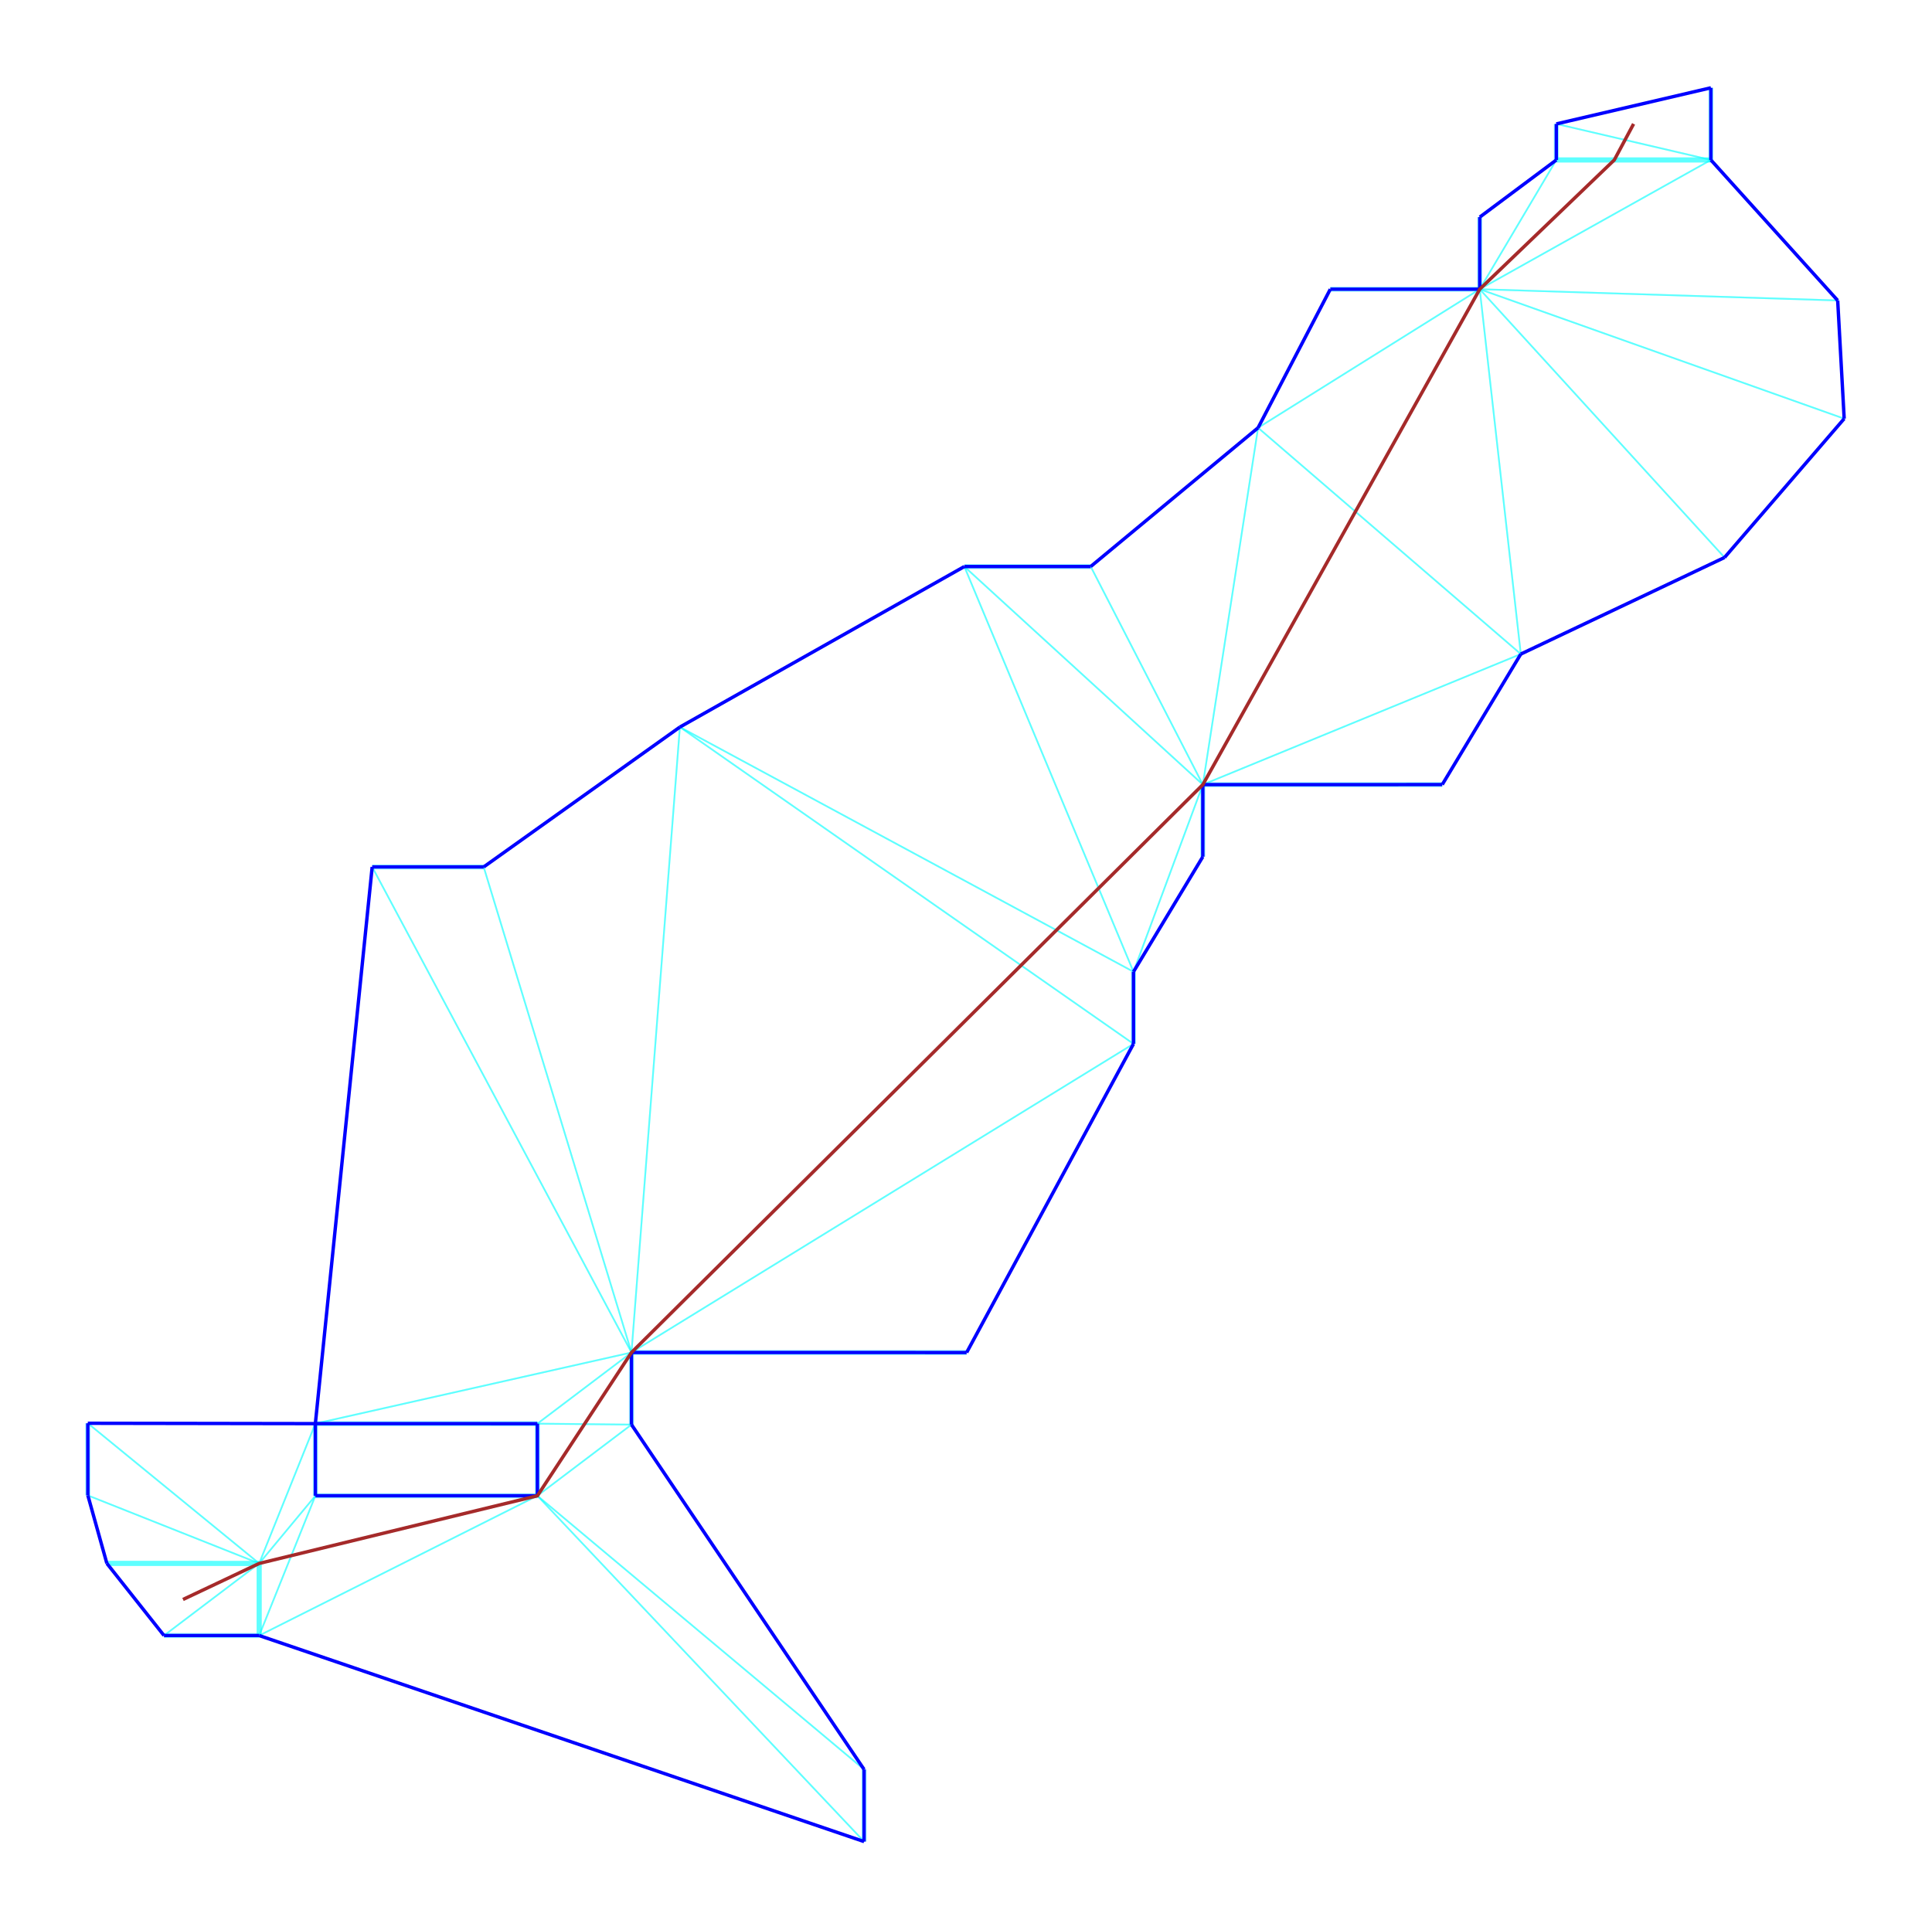
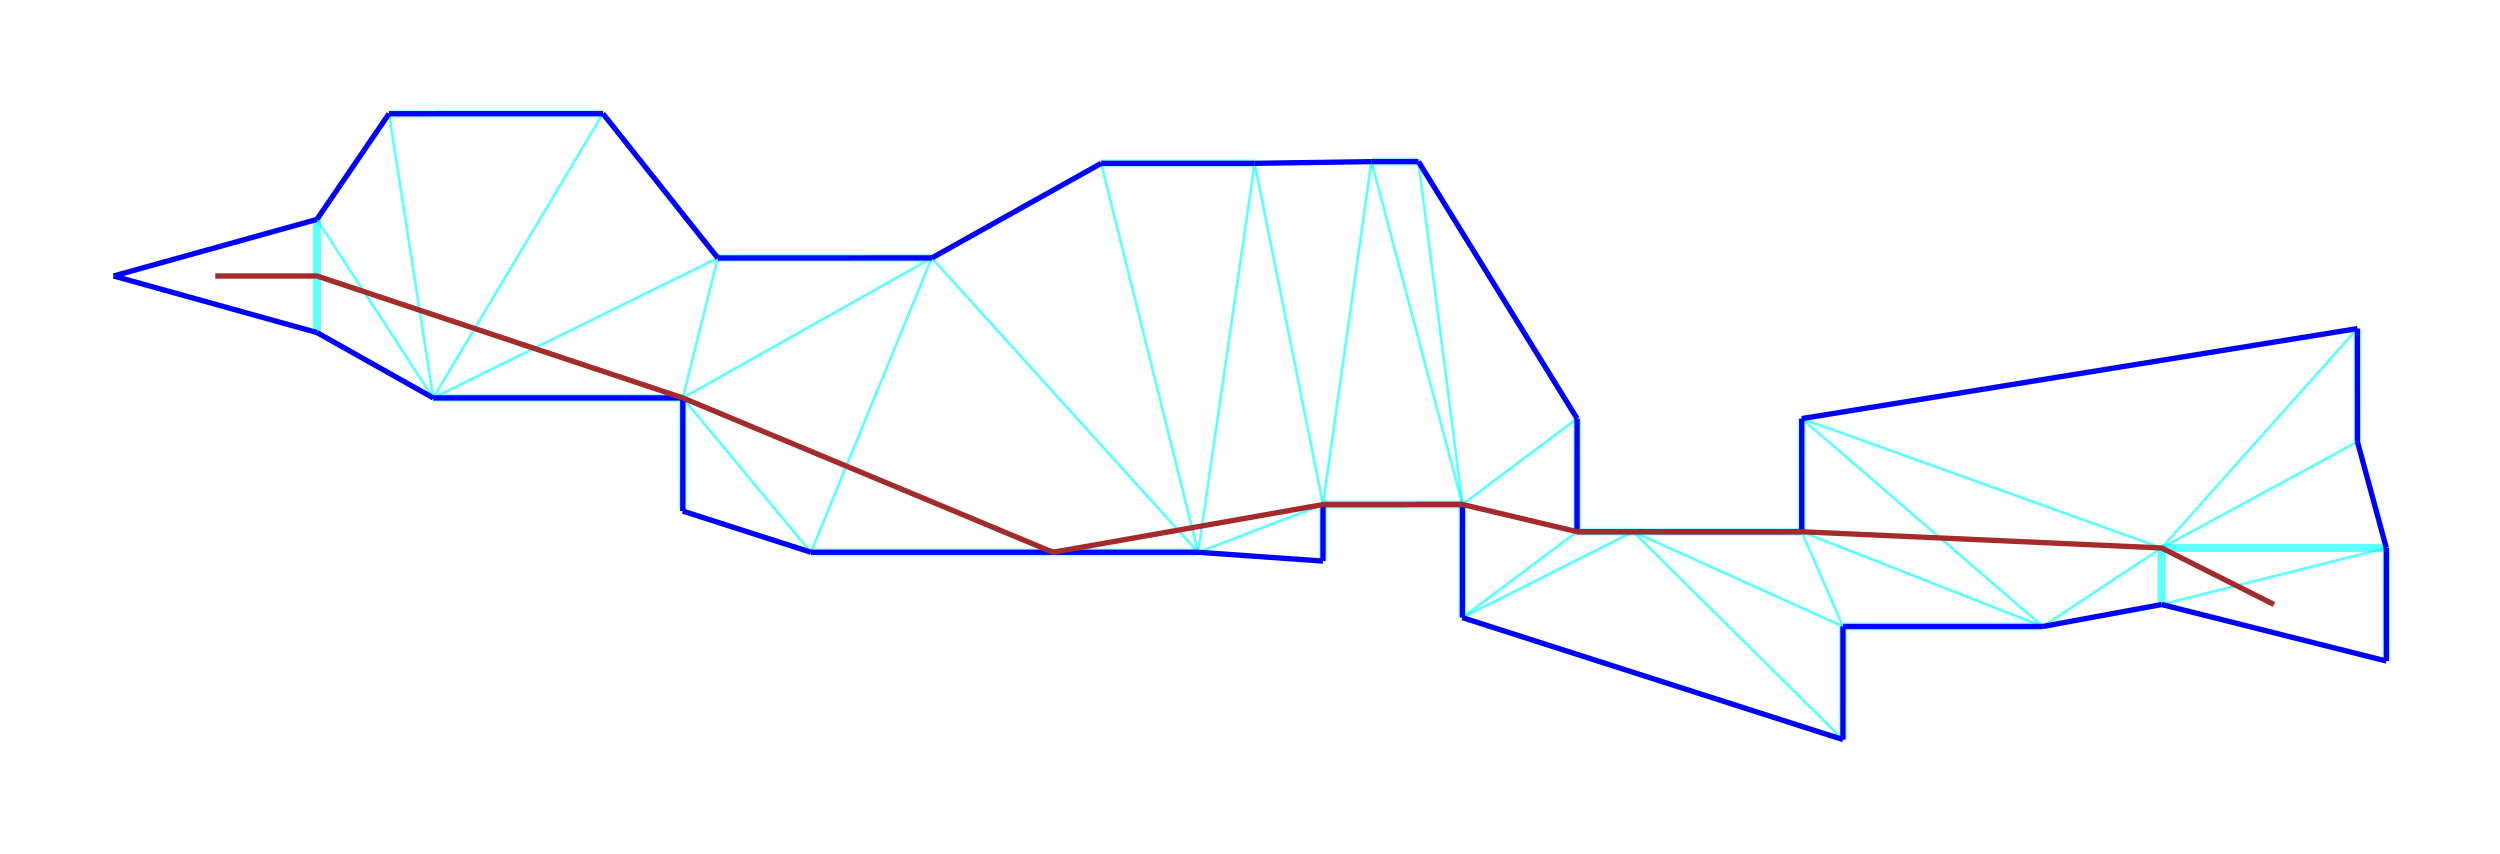
- <svg xmlns="http://www.w3.org/2000/svg" version="1.1" width="568.523" height="567.884">
-   <g transform="translate(-884.083,559.622)">
-     <path fill="none" stroke="Cyan" stroke-opacity="0.392" stroke-width="0.5" d="M 915.526 -99.461 L 932.339 -78.227" />
-     <path fill="none" stroke="Cyan" stroke-opacity="0.392" stroke-width="0.5" d="M 960.348 -99.449 L 932.339 -78.227" />
-     <path fill="none" stroke="Cyan" stroke-opacity="0.392" stroke-width="1.5" d="M 915.526 -99.461 L 960.348 -99.449" />
-     <path fill="none" stroke="Cyan" stroke-opacity="0.392" stroke-width="1.5" d="M 932.339 -78.227 L 960.353 -78.222" />
-     <path fill="none" stroke="Cyan" stroke-opacity="0.392" stroke-width="1.5" d="M 960.348 -99.449 L 960.353 -78.222" />
-     <path fill="none" stroke="Cyan" stroke-opacity="0.392" stroke-width="0.5" d="M 960.348 -99.449 L 932.339 -78.227" />
-     <path fill="none" stroke="Cyan" stroke-opacity="0.392" stroke-width="0.5" d="M 909.937 -119.47 L 915.526 -99.461" />
-     <path fill="none" stroke="Cyan" stroke-opacity="0.392" stroke-width="1.5" d="M 915.526 -99.461 L 960.348 -99.449" />
-     <path fill="none" stroke="Cyan" stroke-opacity="0.392" stroke-width="0.5" d="M 909.937 -119.47 L 960.348 -99.449" />
-     <path fill="none" stroke="Cyan" stroke-opacity="0.392" stroke-width="0.5" d="M 976.891 -119.368 L 960.348 -99.449" />
-     <path fill="none" stroke="Cyan" stroke-opacity="0.392" stroke-width="1.5" d="M 960.348 -99.449 L 960.353 -78.222" />
-     <path fill="none" stroke="Cyan" stroke-opacity="0.392" stroke-width="0.5" d="M 976.891 -119.368 L 960.353 -78.222" />
-     <path fill="none" stroke="Cyan" stroke-opacity="0.392" stroke-width="1.5" d="M 909.925 -140.702 L 909.937 -119.47" />
-     <path fill="none" stroke="Cyan" stroke-opacity="0.392" stroke-width="0.5" d="M 909.937 -119.47 L 960.348 -99.449" />
-     <path fill="none" stroke="Cyan" stroke-opacity="0.392" stroke-width="0.5" d="M 909.925 -140.702 L 960.348 -99.449" />
-     <path fill="none" stroke="Cyan" stroke-opacity="0.392" stroke-width="1.5" d="M 976.882 -140.596 L 976.891 -119.368" />
-     <path fill="none" stroke="Cyan" stroke-opacity="0.392" stroke-width="0.5" d="M 976.882 -140.596 L 960.348 -99.449" />
-     <path fill="none" stroke="Cyan" stroke-opacity="0.392" stroke-width="0.5" d="M 976.891 -119.368 L 960.348 -99.449" />
-     <path fill="none" stroke="Cyan" stroke-opacity="0.392" stroke-width="0.5" d="M 909.925 -140.702 L 960.348 -99.449" />
-     <path fill="none" stroke="Cyan" stroke-opacity="0.392" stroke-width="0.5" d="M 976.882 -140.596 L 960.348 -99.449" />
-     <path fill="none" stroke="Cyan" stroke-opacity="0.392" stroke-width="0.5" d="M 909.925 -140.702 L 976.882 -140.596" />
-     <path fill="none" stroke="Cyan" stroke-opacity="0.392" stroke-width="1.5" d="M 976.891 -119.368 L 1042.224 -119.366" />
-     <path fill="none" stroke="Cyan" stroke-opacity="0.392" stroke-width="0.5" d="M 976.891 -119.368 L 960.353 -78.222" />
-     <path fill="none" stroke="Cyan" stroke-opacity="0.392" stroke-width="0.5" d="M 1042.224 -119.366 L 960.353 -78.222" />
-     <path fill="none" stroke="Cyan" stroke-opacity="0.392" stroke-width="0.5" d="M 1042.224 -119.366 L 960.353 -78.222" />
-     <path fill="none" stroke="Cyan" stroke-opacity="0.392" stroke-width="0.5" d="M 960.353 -78.222 L 1138.354 -17.58" />
-     <path fill="none" stroke="Cyan" stroke-opacity="0.392" stroke-width="0.5" d="M 1042.224 -119.366 L 1138.354 -17.58" />
-     <path fill="none" stroke="Cyan" stroke-opacity="0.392" stroke-width="1.5" d="M 1042.216 -140.589 L 1042.224 -119.366" />
-     <path fill="none" stroke="Cyan" stroke-opacity="0.392" stroke-width="0.5" d="M 1069.906 -140.307 L 1042.224 -119.366" />
-     <path fill="none" stroke="Cyan" stroke-opacity="0.392" stroke-width="0.5" d="M 1042.216 -140.589 L 1069.906 -140.307" />
-     <path fill="none" stroke="Cyan" stroke-opacity="0.392" stroke-width="0.5" d="M 1042.224 -119.366 L 1138.354 -17.58" />
-     <path fill="none" stroke="Cyan" stroke-opacity="0.392" stroke-width="1.5" d="M 1138.353 -38.806 L 1138.354 -17.58" />
-     <path fill="none" stroke="Cyan" stroke-opacity="0.392" stroke-width="0.5" d="M 1042.224 -119.366 L 1138.353 -38.806" />
-     <path fill="none" stroke="Cyan" stroke-opacity="0.392" stroke-width="0.5" d="M 1042.224 -119.366 L 1138.353 -38.806" />
-     <path fill="none" stroke="Cyan" stroke-opacity="0.392" stroke-width="0.5" d="M 1069.906 -140.307 L 1138.353 -38.806" />
-     <path fill="none" stroke="Cyan" stroke-opacity="0.392" stroke-width="0.5" d="M 1069.906 -140.307 L 1042.224 -119.366" />
-     <path fill="none" stroke="Cyan" stroke-opacity="0.392" stroke-width="0.5" d="M 1069.908 -161.538 L 1042.216 -140.589" />
-     <path fill="none" stroke="Cyan" stroke-opacity="0.392" stroke-width="0.5" d="M 1042.216 -140.589 L 1069.906 -140.307" />
-     <path fill="none" stroke="Cyan" stroke-opacity="0.392" stroke-width="1.5" d="M 1069.908 -161.538 L 1069.906 -140.307" />
-     <path fill="none" stroke="Cyan" stroke-opacity="0.392" stroke-width="0.5" d="M 1069.908 -161.538 L 976.882 -140.596" />
-     <path fill="none" stroke="Cyan" stroke-opacity="0.392" stroke-width="1.5" d="M 976.882 -140.596 L 1042.216 -140.589" />
-     <path fill="none" stroke="Cyan" stroke-opacity="0.392" stroke-width="0.5" d="M 1069.908 -161.538 L 1042.216 -140.589" />
-     <path fill="none" stroke="Cyan" stroke-opacity="0.392" stroke-width="0.5" d="M 993.605 -304.453 L 1069.908 -161.538" />
-     <path fill="none" stroke="Cyan" stroke-opacity="0.392" stroke-width="0.5" d="M 993.605 -304.453 L 976.882 -140.596" />
-     <path fill="none" stroke="Cyan" stroke-opacity="0.392" stroke-width="0.5" d="M 1069.908 -161.538 L 976.882 -140.596" />
-     <path fill="none" stroke="Cyan" stroke-opacity="0.392" stroke-width="0.5" d="M 1026.414 -304.449 L 1069.908 -161.538" />
-     <path fill="none" stroke="Cyan" stroke-opacity="0.392" stroke-width="1.5" d="M 993.605 -304.453 L 1026.414 -304.449" />
-     <path fill="none" stroke="Cyan" stroke-opacity="0.392" stroke-width="0.5" d="M 993.605 -304.453 L 1069.908 -161.538" />
-     <path fill="none" stroke="Cyan" stroke-opacity="0.392" stroke-width="0.5" d="M 1217.632 -252.38 L 1168.536 -161.525" />
-     <path fill="none" stroke="Cyan" stroke-opacity="0.392" stroke-width="0.5" d="M 1217.632 -252.38 L 1069.908 -161.538" />
-     <path fill="none" stroke="Cyan" stroke-opacity="0.392" stroke-width="1.5" d="M 1069.908 -161.538 L 1168.536 -161.525" />
-     <path fill="none" stroke="Cyan" stroke-opacity="0.392" stroke-width="0.5" d="M 1084.149 -345.622 L 1026.414 -304.449" />
-     <path fill="none" stroke="Cyan" stroke-opacity="0.392" stroke-width="0.5" d="M 1026.414 -304.449 L 1069.908 -161.538" />
-     <path fill="none" stroke="Cyan" stroke-opacity="0.392" stroke-width="0.5" d="M 1084.149 -345.622 L 1069.908 -161.538" />
-     <path fill="none" stroke="Cyan" stroke-opacity="0.392" stroke-width="0.5" d="M 1217.632 -252.38 L 1069.908 -161.538" />
-     <path fill="none" stroke="Cyan" stroke-opacity="0.392" stroke-width="0.5" d="M 1084.149 -345.622 L 1217.632 -252.38" />
-     <path fill="none" stroke="Cyan" stroke-opacity="0.392" stroke-width="0.5" d="M 1084.149 -345.622 L 1069.908 -161.538" />
-     <path fill="none" stroke="Cyan" stroke-opacity="0.392" stroke-width="1.5" d="M 1217.629 -273.6 L 1217.632 -252.38" />
-     <path fill="none" stroke="Cyan" stroke-opacity="0.392" stroke-width="0.5" d="M 1084.149 -345.622 L 1217.629 -273.6" />
-     <path fill="none" stroke="Cyan" stroke-opacity="0.392" stroke-width="0.5" d="M 1084.149 -345.622 L 1217.632 -252.38" />
-     <path fill="none" stroke="Cyan" stroke-opacity="0.392" stroke-width="0.5" d="M 1167.853 -392.868 L 1084.149 -345.622" />
-     <path fill="none" stroke="Cyan" stroke-opacity="0.392" stroke-width="0.5" d="M 1084.149 -345.622 L 1217.629 -273.6" />
-     <path fill="none" stroke="Cyan" stroke-opacity="0.392" stroke-width="0.5" d="M 1167.853 -392.868 L 1217.629 -273.6" />
-     <path fill="none" stroke="Cyan" stroke-opacity="0.392" stroke-width="0.5" d="M 1167.853 -392.868 L 1217.629 -273.6" />
-     <path fill="none" stroke="Cyan" stroke-opacity="0.392" stroke-width="0.5" d="M 1238.041 -328.679 L 1217.629 -273.6" />
-     <path fill="none" stroke="Cyan" stroke-opacity="0.392" stroke-width="0.5" d="M 1167.853 -392.868 L 1238.041 -328.679" />
-     <path fill="none" stroke="Cyan" stroke-opacity="0.392" stroke-width="0.5" d="M 1238.041 -328.679 L 1217.629 -273.6" />
-     <path fill="none" stroke="Cyan" stroke-opacity="0.392" stroke-width="0.5" d="M 1238.028 -307.452 L 1217.629 -273.6" />
-     <path fill="none" stroke="Cyan" stroke-opacity="0.392" stroke-width="1.5" d="M 1238.041 -328.679 L 1238.028 -307.452" />
-     <path fill="none" stroke="Cyan" stroke-opacity="0.392" stroke-width="0.5" d="M 1167.853 -392.868 L 1238.041 -328.679" />
-     <path fill="none" stroke="Cyan" stroke-opacity="0.392" stroke-width="0.5" d="M 1205.038 -392.873 L 1238.041 -328.679" />
-     <path fill="none" stroke="Cyan" stroke-opacity="0.392" stroke-width="1.5" d="M 1205.038 -392.873 L 1167.853 -392.868" />
-     <path fill="none" stroke="Cyan" stroke-opacity="0.392" stroke-width="0.5" d="M 1254.294 -433.713 L 1205.038 -392.873" />
-     <path fill="none" stroke="Cyan" stroke-opacity="0.392" stroke-width="0.5" d="M 1205.038 -392.873 L 1238.041 -328.679" />
-     <path fill="none" stroke="Cyan" stroke-opacity="0.392" stroke-width="0.5" d="M 1254.294 -433.713 L 1238.041 -328.679" />
-     <path fill="none" stroke="Cyan" stroke-opacity="0.392" stroke-width="0.5" d="M 1254.294 -433.713 L 1238.041 -328.679" />
-     <path fill="none" stroke="Cyan" stroke-opacity="0.392" stroke-width="0.5" d="M 1331.603 -367.111 L 1238.041 -328.679" />
-     <path fill="none" stroke="Cyan" stroke-opacity="0.392" stroke-width="0.5" d="M 1254.294 -433.713 L 1331.603 -367.111" />
-     <path fill="none" stroke="Cyan" stroke-opacity="0.392" stroke-width="0.5" d="M 1331.603 -367.111 L 1238.041 -328.679" />
-     <path fill="none" stroke="Cyan" stroke-opacity="0.392" stroke-width="1.5" d="M 1308.491 -328.69 L 1238.041 -328.679" />
-     <path fill="none" stroke="Cyan" stroke-opacity="0.392" stroke-width="0.5" d="M 1331.603 -367.111 L 1308.491 -328.69" />
-     <path fill="none" stroke="Cyan" stroke-opacity="0.392" stroke-width="0.5" d="M 1319.519 -474.5 L 1331.603 -367.111" />
-     <path fill="none" stroke="Cyan" stroke-opacity="0.392" stroke-width="0.5" d="M 1319.519 -474.5 L 1254.294 -433.713" />
-     <path fill="none" stroke="Cyan" stroke-opacity="0.392" stroke-width="0.5" d="M 1254.294 -433.713 L 1331.603 -367.111" />
-     <path fill="none" stroke="Cyan" stroke-opacity="0.392" stroke-width="0.5" d="M 1319.519 -474.5 L 1391.558 -395.534" />
-     <path fill="none" stroke="Cyan" stroke-opacity="0.392" stroke-width="0.5" d="M 1319.519 -474.5 L 1331.603 -367.111" />
-     <path fill="none" stroke="Cyan" stroke-opacity="0.392" stroke-width="0.5" d="M 1391.558 -395.534 L 1331.603 -367.111" />
-     <path fill="none" stroke="Cyan" stroke-opacity="0.392" stroke-width="0.5" d="M 1275.546 -474.5 L 1254.294 -433.713" />
-     <path fill="none" stroke="Cyan" stroke-opacity="0.392" stroke-width="0.5" d="M 1319.519 -474.5 L 1254.294 -433.713" />
-     <path fill="none" stroke="Cyan" stroke-opacity="0.392" stroke-width="1.5" d="M 1275.546 -474.5 L 1319.519 -474.5" />
-     <path fill="none" stroke="Cyan" stroke-opacity="0.392" stroke-width="0.5" d="M 1319.519 -474.5 L 1391.558 -395.534" />
-     <path fill="none" stroke="Cyan" stroke-opacity="0.392" stroke-width="0.5" d="M 1426.764 -436.395 L 1391.558 -395.534" />
-     <path fill="none" stroke="Cyan" stroke-opacity="0.392" stroke-width="0.5" d="M 1319.519 -474.5 L 1426.764 -436.395" />
-     <path fill="none" stroke="Cyan" stroke-opacity="0.392" stroke-width="0.5" d="M 1319.519 -474.5 L 1424.853 -471.184" />
-     <path fill="none" stroke="Cyan" stroke-opacity="0.392" stroke-width="0.5" d="M 1319.519 -474.5 L 1426.764 -436.395" />
-     <path fill="none" stroke="Cyan" stroke-opacity="0.392" stroke-width="0.5" d="M 1424.853 -471.184 L 1426.764 -436.395" />
-     <path fill="none" stroke="Cyan" stroke-opacity="0.392" stroke-width="0.5" d="M 1387.539 -512.543 L 1319.519 -474.5" />
-     <path fill="none" stroke="Cyan" stroke-opacity="0.392" stroke-width="0.5" d="M 1319.519 -474.5 L 1424.853 -471.184" />
-     <path fill="none" stroke="Cyan" stroke-opacity="0.392" stroke-width="0.5" d="M 1387.539 -512.543 L 1424.853 -471.184" />
-     <path fill="none" stroke="Cyan" stroke-opacity="0.392" stroke-width="1.5" d="M 1319.533 -495.724 L 1319.519 -474.5" />
-     <path fill="none" stroke="Cyan" stroke-opacity="0.392" stroke-width="0.5" d="M 1342.059 -512.536 L 1319.519 -474.5" />
-     <path fill="none" stroke="Cyan" stroke-opacity="0.392" stroke-width="0.5" d="M 1342.059 -512.536 L 1319.533 -495.724" />
-     <path fill="none" stroke="Cyan" stroke-opacity="0.392" stroke-width="0.5" d="M 1342.059 -512.536 L 1319.519 -474.5" />
-     <path fill="none" stroke="Cyan" stroke-opacity="0.392" stroke-width="0.5" d="M 1387.539 -512.543 L 1319.519 -474.5" />
-     <path fill="none" stroke="Cyan" stroke-opacity="0.392" stroke-width="1.5" d="M 1387.539 -512.543 L 1342.059 -512.536" />
-     <path fill="none" stroke="Cyan" stroke-opacity="0.392" stroke-width="1.5" d="M 1387.539 -512.543 L 1342.059 -512.536" />
-     <path fill="none" stroke="Cyan" stroke-opacity="0.392" stroke-width="0.5" d="M 1342.06 -523.15 L 1387.539 -512.543" />
-     <path fill="none" stroke="Cyan" stroke-opacity="0.392" stroke-width="1.5" d="M 1342.06 -523.15 L 1342.059 -512.536" />
-     <path fill="none" stroke="Cyan" stroke-opacity="0.392" stroke-width="0.5" d="M 1387.545 -533.78 L 1342.06 -523.15" />
-     <path fill="none" stroke="Cyan" stroke-opacity="0.392" stroke-width="0.5" d="M 1342.06 -523.15 L 1387.539 -512.543" />
-     <path fill="none" stroke="Cyan" stroke-opacity="0.392" stroke-width="1.5" d="M 1387.545 -533.78 L 1387.539 -512.543" />
-     <path fill="none" stroke="Blue" stroke-opacity="1" stroke-width="1" d="M 932.339 -78.227 L 915.526 -99.461" />
-     <path fill="none" stroke="Blue" stroke-opacity="1" stroke-width="1" d="M 960.353 -78.222 L 932.339 -78.227" />
-     <path fill="none" stroke="Blue" stroke-opacity="1" stroke-width="1" d="M 915.526 -99.461 L 909.937 -119.47" />
-     <path fill="none" stroke="Blue" stroke-opacity="1" stroke-width="1" d="M 909.937 -119.47 L 909.925 -140.702" />
-     <path fill="none" stroke="Blue" stroke-opacity="1" stroke-width="1" d="M 976.891 -119.368 L 976.882 -140.596" />
-     <path fill="none" stroke="Blue" stroke-opacity="1" stroke-width="1" d="M 976.882 -140.596 L 909.925 -140.702" />
-     <path fill="none" stroke="Blue" stroke-opacity="1" stroke-width="1" d="M 1042.224 -119.366 L 976.891 -119.368" />
-     <path fill="none" stroke="Blue" stroke-opacity="1" stroke-width="1" d="M 1138.354 -17.58 L 960.353 -78.222" />
-     <path fill="none" stroke="Blue" stroke-opacity="1" stroke-width="1" d="M 1042.224 -119.366 L 1042.216 -140.589" />
-     <path fill="none" stroke="Blue" stroke-opacity="1" stroke-width="1" d="M 1138.354 -17.58 L 1138.353 -38.806" />
-     <path fill="none" stroke="Blue" stroke-opacity="1" stroke-width="1" d="M 1138.353 -38.806 L 1069.906 -140.307" />
-     <path fill="none" stroke="Blue" stroke-opacity="1" stroke-width="1" d="M 1069.906 -140.307 L 1069.908 -161.538" />
-     <path fill="none" stroke="Blue" stroke-opacity="1" stroke-width="1" d="M 1042.216 -140.589 L 976.882 -140.596" />
-     <path fill="none" stroke="Blue" stroke-opacity="1" stroke-width="1" d="M 976.882 -140.596 L 993.605 -304.453" />
-     <path fill="none" stroke="Blue" stroke-opacity="1" stroke-width="1" d="M 1026.414 -304.449 L 993.605 -304.453" />
-     <path fill="none" stroke="Blue" stroke-opacity="1" stroke-width="1" d="M 1168.536 -161.525 L 1217.632 -252.38" />
-     <path fill="none" stroke="Blue" stroke-opacity="1" stroke-width="1" d="M 1168.536 -161.525 L 1069.908 -161.538" />
-     <path fill="none" stroke="Blue" stroke-opacity="1" stroke-width="1" d="M 1026.414 -304.449 L 1084.149 -345.622" />
-     <path fill="none" stroke="Blue" stroke-opacity="1" stroke-width="1" d="M 1217.632 -252.38 L 1217.629 -273.6" />
-     <path fill="none" stroke="Blue" stroke-opacity="1" stroke-width="1" d="M 1084.149 -345.622 L 1167.853 -392.868" />
-     <path fill="none" stroke="Blue" stroke-opacity="1" stroke-width="1" d="M 1217.629 -273.6 L 1238.028 -307.452" />
-     <path fill="none" stroke="Blue" stroke-opacity="1" stroke-width="1" d="M 1238.028 -307.452 L 1238.041 -328.679" />
-     <path fill="none" stroke="Blue" stroke-opacity="1" stroke-width="1" d="M 1167.853 -392.868 L 1205.038 -392.873" />
-     <path fill="none" stroke="Blue" stroke-opacity="1" stroke-width="1" d="M 1205.038 -392.873 L 1254.294 -433.713" />
-     <path fill="none" stroke="Blue" stroke-opacity="1" stroke-width="1" d="M 1238.041 -328.679 L 1308.491 -328.69" />
-     <path fill="none" stroke="Blue" stroke-opacity="1" stroke-width="1" d="M 1308.491 -328.69 L 1331.603 -367.111" />
-     <path fill="none" stroke="Blue" stroke-opacity="1" stroke-width="1" d="M 1331.603 -367.111 L 1391.558 -395.534" />
-     <path fill="none" stroke="Blue" stroke-opacity="1" stroke-width="1" d="M 1254.294 -433.713 L 1275.546 -474.5" />
-     <path fill="none" stroke="Blue" stroke-opacity="1" stroke-width="1" d="M 1319.519 -474.5 L 1275.546 -474.5" />
-     <path fill="none" stroke="Blue" stroke-opacity="1" stroke-width="1" d="M 1391.558 -395.534 L 1426.764 -436.395" />
-     <path fill="none" stroke="Blue" stroke-opacity="1" stroke-width="1" d="M 1426.764 -436.395 L 1424.853 -471.184" />
-     <path fill="none" stroke="Blue" stroke-opacity="1" stroke-width="1" d="M 1424.853 -471.184 L 1387.539 -512.543" />
-     <path fill="none" stroke="Blue" stroke-opacity="1" stroke-width="1" d="M 1319.519 -474.5 L 1319.533 -495.724" />
-     <path fill="none" stroke="Blue" stroke-opacity="1" stroke-width="1" d="M 1319.533 -495.724 L 1342.059 -512.536" />
-     <path fill="none" stroke="Blue" stroke-opacity="1" stroke-width="1" d="M 1342.059 -512.536 L 1342.06 -523.15" />
-     <path fill="none" stroke="Blue" stroke-opacity="1" stroke-width="1" d="M 1342.06 -523.15 L 1387.545 -533.78" />
-     <path fill="none" stroke="Blue" stroke-opacity="1" stroke-width="1" d="M 1387.539 -512.543 L 1387.545 -533.78" />
-     <path fill="none" stroke="Brown" stroke-opacity="1" stroke-width="1" d="M 937.935 -88.839 L 960.348 -99.449 L 1042.224 -119.366 L 1069.908 -161.538 L 1238.041 -328.679 L 1319.519 -474.5 L 1359.114 -512.539 L 1364.798 -523.157" />
+ <svg xmlns="http://www.w3.org/2000/svg" version="1.1" width="469.098" height="160.098">
+   <g transform="translate(-1968.855,1042.93)">
+     <path fill="none" stroke="Cyan" stroke-opacity="0.392" stroke-width="0.5" d="M 2416.622 -940.122 L 2374.462 -929.499" />
+     <path fill="none" stroke="Cyan" stroke-opacity="0.392" stroke-width="0.5" d="M 2374.462 -929.499 L 2416.63 -918.895" />
+     <path fill="none" stroke="Cyan" stroke-opacity="0.392" stroke-width="1.5" d="M 2416.622 -940.122 L 2416.63 -918.895" />
+     <path fill="none" stroke="Cyan" stroke-opacity="0.392" stroke-width="1.5" d="M 2374.46 -940.109 L 2374.462 -929.499" />
+     <path fill="none" stroke="Cyan" stroke-opacity="0.392" stroke-width="0.5" d="M 2416.622 -940.122 L 2374.462 -929.499" />
+     <path fill="none" stroke="Cyan" stroke-opacity="0.392" stroke-width="1.5" d="M 2416.622 -940.122 L 2374.46 -940.109" />
+     <path fill="none" stroke="Cyan" stroke-opacity="0.392" stroke-width="0.5" d="M 2374.462 -929.499 L 2352.165 -925.379" />
+     <path fill="none" stroke="Cyan" stroke-opacity="0.392" stroke-width="1.5" d="M 2374.46 -940.109 L 2374.462 -929.499" />
+     <path fill="none" stroke="Cyan" stroke-opacity="0.392" stroke-width="0.5" d="M 2374.46 -940.109 L 2352.165 -925.379" />
+     <path fill="none" stroke="Cyan" stroke-opacity="0.392" stroke-width="0.5" d="M 2411.203 -960.044 L 2416.622 -940.122" />
+     <path fill="none" stroke="Cyan" stroke-opacity="0.392" stroke-width="0.5" d="M 2411.203 -960.044 L 2374.46 -940.109" />
+     <path fill="none" stroke="Cyan" stroke-opacity="0.392" stroke-width="1.5" d="M 2416.622 -940.122 L 2374.46 -940.109" />
+     <path fill="none" stroke="Cyan" stroke-opacity="0.392" stroke-width="0.5" d="M 2306.933 -964.387 L 2352.165 -925.379" />
+     <path fill="none" stroke="Cyan" stroke-opacity="0.392" stroke-width="0.5" d="M 2374.46 -940.109 L 2352.165 -925.379" />
+     <path fill="none" stroke="Cyan" stroke-opacity="0.392" stroke-width="0.5" d="M 2306.933 -964.387 L 2374.46 -940.109" />
+     <path fill="none" stroke="Cyan" stroke-opacity="0.392" stroke-width="1.5" d="M 2411.194 -981.275 L 2411.203 -960.044" />
+     <path fill="none" stroke="Cyan" stroke-opacity="0.392" stroke-width="0.5" d="M 2411.194 -981.275 L 2374.46 -940.109" />
+     <path fill="none" stroke="Cyan" stroke-opacity="0.392" stroke-width="0.5" d="M 2411.203 -960.044 L 2374.46 -940.109" />
+     <path fill="none" stroke="Cyan" stroke-opacity="0.392" stroke-width="0.5" d="M 2306.933 -964.387 L 2374.46 -940.109" />
+     <path fill="none" stroke="Cyan" stroke-opacity="0.392" stroke-width="0.5" d="M 2411.194 -981.275 L 2374.46 -940.109" />
+     <path fill="none" stroke="Cyan" stroke-opacity="0.392" stroke-width="0.5" d="M 2411.194 -981.275 L 2306.933 -964.387" />
+     <path fill="none" stroke="Cyan" stroke-opacity="0.392" stroke-width="0.5" d="M 2306.929 -943.154 L 2352.165 -925.379" />
+     <path fill="none" stroke="Cyan" stroke-opacity="0.392" stroke-width="0.5" d="M 2306.933 -964.387 L 2352.165 -925.379" />
+     <path fill="none" stroke="Cyan" stroke-opacity="0.392" stroke-width="1.5" d="M 2306.933 -964.387 L 2306.929 -943.154" />
+     <path fill="none" stroke="Cyan" stroke-opacity="0.392" stroke-width="0.5" d="M 2306.929 -943.154 L 2314.668 -925.383" />
+     <path fill="none" stroke="Cyan" stroke-opacity="0.392" stroke-width="1.5" d="M 2314.668 -925.383 L 2352.165 -925.379" />
+     <path fill="none" stroke="Cyan" stroke-opacity="0.392" stroke-width="0.5" d="M 2306.929 -943.154 L 2352.165 -925.379" />
+     <path fill="none" stroke="Cyan" stroke-opacity="0.392" stroke-width="0.5" d="M 2275.311 -943.163 L 2314.668 -925.383" />
+     <path fill="none" stroke="Cyan" stroke-opacity="0.392" stroke-width="0.5" d="M 2306.929 -943.154 L 2314.668 -925.383" />
+     <path fill="none" stroke="Cyan" stroke-opacity="0.392" stroke-width="1.5" d="M 2275.311 -943.163 L 2306.929 -943.154" />
+     <path fill="none" stroke="Cyan" stroke-opacity="0.392" stroke-width="1.5" d="M 2314.668 -925.383 L 2314.666 -904.154" />
+     <path fill="none" stroke="Cyan" stroke-opacity="0.392" stroke-width="0.5" d="M 2275.311 -943.163 L 2314.668 -925.383" />
+     <path fill="none" stroke="Cyan" stroke-opacity="0.392" stroke-width="0.5" d="M 2275.311 -943.163 L 2314.666 -904.154" />
+     <path fill="none" stroke="Cyan" stroke-opacity="0.392" stroke-width="0.5" d="M 2243.261 -927.039 L 2314.666 -904.154" />
+     <path fill="none" stroke="Cyan" stroke-opacity="0.392" stroke-width="0.5" d="M 2275.311 -943.163 L 2314.666 -904.154" />
+     <path fill="none" stroke="Cyan" stroke-opacity="0.392" stroke-width="0.5" d="M 2275.311 -943.163 L 2243.261 -927.039" />
+     <path fill="none" stroke="Cyan" stroke-opacity="0.392" stroke-width="0.5" d="M 2275.311 -943.163 L 2243.261 -927.039" />
+     <path fill="none" stroke="Cyan" stroke-opacity="0.392" stroke-width="1.5" d="M 2264.771 -943.166 L 2275.311 -943.163" />
+     <path fill="none" stroke="Cyan" stroke-opacity="0.392" stroke-width="0.5" d="M 2264.771 -943.166 L 2243.261 -927.039" />
+     <path fill="none" stroke="Cyan" stroke-opacity="0.392" stroke-width="1.5" d="M 2264.777 -964.393 L 2264.771 -943.166" />
+     <path fill="none" stroke="Cyan" stroke-opacity="0.392" stroke-width="0.5" d="M 2264.777 -964.393 L 2243.265 -948.271" />
+     <path fill="none" stroke="Cyan" stroke-opacity="0.392" stroke-width="0.5" d="M 2243.265 -948.271 L 2264.771 -943.166" />
+     <path fill="none" stroke="Cyan" stroke-opacity="0.392" stroke-width="0.5" d="M 2264.771 -943.166 L 2243.261 -927.039" />
+     <path fill="none" stroke="Cyan" stroke-opacity="0.392" stroke-width="0.5" d="M 2243.265 -948.271 L 2264.771 -943.166" />
+     <path fill="none" stroke="Cyan" stroke-opacity="0.392" stroke-width="1.5" d="M 2243.265 -948.271 L 2243.261 -927.039" />
+     <path fill="none" stroke="Cyan" stroke-opacity="0.392" stroke-width="0.5" d="M 2235.011 -1012.605 L 2264.777 -964.393" />
+     <path fill="none" stroke="Cyan" stroke-opacity="0.392" stroke-width="0.5" d="M 2235.011 -1012.605 L 2243.265 -948.271" />
+     <path fill="none" stroke="Cyan" stroke-opacity="0.392" stroke-width="0.5" d="M 2264.777 -964.393 L 2243.265 -948.271" />
+     <path fill="none" stroke="Cyan" stroke-opacity="0.392" stroke-width="1.5" d="M 2226.183 -1012.605 L 2235.011 -1012.605" />
+     <path fill="none" stroke="Cyan" stroke-opacity="0.392" stroke-width="0.5" d="M 2226.183 -1012.605 L 2243.265 -948.271" />
+     <path fill="none" stroke="Cyan" stroke-opacity="0.392" stroke-width="0.5" d="M 2235.011 -1012.605 L 2243.265 -948.271" />
+     <path fill="none" stroke="Cyan" stroke-opacity="0.392" stroke-width="0.5" d="M 2226.183 -1012.605 L 2217.103 -948.257" />
+     <path fill="none" stroke="Cyan" stroke-opacity="0.392" stroke-width="1.5" d="M 2243.265 -948.271 L 2217.103 -948.257" />
+     <path fill="none" stroke="Cyan" stroke-opacity="0.392" stroke-width="0.5" d="M 2226.183 -1012.605 L 2243.265 -948.271" />
+     <path fill="none" stroke="Cyan" stroke-opacity="0.392" stroke-width="0.5" d="M 2204.281 -1012.282 L 2217.103 -948.257" />
+     <path fill="none" stroke="Cyan" stroke-opacity="0.392" stroke-width="0.5" d="M 2226.183 -1012.605 L 2217.103 -948.257" />
+     <path fill="none" stroke="Cyan" stroke-opacity="0.392" stroke-width="0.5" d="M 2226.183 -1012.605 L 2204.281 -1012.282" />
+     <path fill="none" stroke="Cyan" stroke-opacity="0.392" stroke-width="0.5" d="M 2204.281 -1012.282 L 2217.103 -948.257" />
+     <path fill="none" stroke="Cyan" stroke-opacity="0.392" stroke-width="0.5" d="M 2204.281 -1012.282 L 2193.675 -939.299" />
+     <path fill="none" stroke="Cyan" stroke-opacity="0.392" stroke-width="0.5" d="M 2217.103 -948.257 L 2193.675 -939.299" />
+     <path fill="none" stroke="Cyan" stroke-opacity="0.392" stroke-width="0.5" d="M 2193.675 -939.299 L 2217.098 -937.647" />
+     <path fill="none" stroke="Cyan" stroke-opacity="0.392" stroke-width="1.5" d="M 2217.103 -948.257 L 2217.098 -937.647" />
+     <path fill="none" stroke="Cyan" stroke-opacity="0.392" stroke-width="0.5" d="M 2217.103 -948.257 L 2193.675 -939.299" />
+     <path fill="none" stroke="Cyan" stroke-opacity="0.392" stroke-width="0.5" d="M 2175.481 -1012.285 L 2193.675 -939.299" />
+     <path fill="none" stroke="Cyan" stroke-opacity="0.392" stroke-width="0.5" d="M 2204.281 -1012.282 L 2193.675 -939.299" />
+     <path fill="none" stroke="Cyan" stroke-opacity="0.392" stroke-width="1.5" d="M 2175.481 -1012.285 L 2204.281 -1012.282" />
+     <path fill="none" stroke="Cyan" stroke-opacity="0.392" stroke-width="0.5" d="M 2143.701 -994.531 L 2193.675 -939.299" />
+     <path fill="none" stroke="Cyan" stroke-opacity="0.392" stroke-width="0.5" d="M 2175.481 -1012.285 L 2193.675 -939.299" />
+     <path fill="none" stroke="Cyan" stroke-opacity="0.392" stroke-width="0.5" d="M 2175.481 -1012.285 L 2143.701 -994.531" />
+     <path fill="none" stroke="Cyan" stroke-opacity="0.392" stroke-width="0.5" d="M 2143.701 -994.531 L 2121.018 -939.308" />
+     <path fill="none" stroke="Cyan" stroke-opacity="0.392" stroke-width="1.5" d="M 2121.018 -939.308 L 2193.675 -939.299" />
+     <path fill="none" stroke="Cyan" stroke-opacity="0.392" stroke-width="0.5" d="M 2143.701 -994.531 L 2193.675 -939.299" />
+     <path fill="none" stroke="Cyan" stroke-opacity="0.392" stroke-width="0.5" d="M 2143.701 -994.531 L 2096.979 -968.263" />
+     <path fill="none" stroke="Cyan" stroke-opacity="0.392" stroke-width="0.5" d="M 2096.979 -968.263 L 2121.018 -939.308" />
+     <path fill="none" stroke="Cyan" stroke-opacity="0.392" stroke-width="0.5" d="M 2143.701 -994.531 L 2121.018 -939.308" />
+     <path fill="none" stroke="Cyan" stroke-opacity="0.392" stroke-width="0.5" d="M 2103.544 -994.515 L 2096.979 -968.263" />
+     <path fill="none" stroke="Cyan" stroke-opacity="0.392" stroke-width="0.5" d="M 2143.701 -994.531 L 2096.979 -968.263" />
+     <path fill="none" stroke="Cyan" stroke-opacity="0.392" stroke-width="1.5" d="M 2143.701 -994.531 L 2103.544 -994.515" />
+     <path fill="none" stroke="Cyan" stroke-opacity="0.392" stroke-width="1.5" d="M 2096.979 -968.263 L 2096.976 -947.031" />
+     <path fill="none" stroke="Cyan" stroke-opacity="0.392" stroke-width="0.5" d="M 2096.976 -947.031 L 2121.018 -939.308" />
+     <path fill="none" stroke="Cyan" stroke-opacity="0.392" stroke-width="0.5" d="M 2096.979 -968.263 L 2121.018 -939.308" />
+     <path fill="none" stroke="Cyan" stroke-opacity="0.392" stroke-width="0.5" d="M 2103.544 -994.515 L 2050.151 -968.26" />
+     <path fill="none" stroke="Cyan" stroke-opacity="0.392" stroke-width="1.5" d="M 2096.979 -968.263 L 2050.151 -968.26" />
+     <path fill="none" stroke="Cyan" stroke-opacity="0.392" stroke-width="0.5" d="M 2103.544 -994.515 L 2096.979 -968.263" />
+     <path fill="none" stroke="Cyan" stroke-opacity="0.392" stroke-width="0.5" d="M 2081.99 -1021.607 L 2050.151 -968.26" />
+     <path fill="none" stroke="Cyan" stroke-opacity="0.392" stroke-width="0.5" d="M 2103.544 -994.515 L 2050.151 -968.26" />
+     <path fill="none" stroke="Cyan" stroke-opacity="0.392" stroke-width="0.5" d="M 2081.99 -1021.607 L 2103.544 -994.515" />
+     <path fill="none" stroke="Cyan" stroke-opacity="0.392" stroke-width="0.5" d="M 2041.848 -1021.593 L 2050.151 -968.26" />
+     <path fill="none" stroke="Cyan" stroke-opacity="0.392" stroke-width="0.5" d="M 2081.99 -1021.607 L 2050.151 -968.26" />
+     <path fill="none" stroke="Cyan" stroke-opacity="0.392" stroke-width="1.5" d="M 2081.99 -1021.607 L 2041.848 -1021.593" />
+     <path fill="none" stroke="Cyan" stroke-opacity="0.392" stroke-width="0.5" d="M 2041.848 -1021.593 L 2028.32 -1001.761" />
+     <path fill="none" stroke="Cyan" stroke-opacity="0.392" stroke-width="0.5" d="M 2028.32 -1001.761 L 2050.151 -968.26" />
+     <path fill="none" stroke="Cyan" stroke-opacity="0.392" stroke-width="0.5" d="M 2041.848 -1021.593 L 2050.151 -968.26" />
+     <path fill="none" stroke="Cyan" stroke-opacity="0.392" stroke-width="1.5" d="M 2028.32 -1001.761 L 2028.321 -980.532" />
+     <path fill="none" stroke="Cyan" stroke-opacity="0.392" stroke-width="0.5" d="M 2028.321 -980.532 L 2050.151 -968.26" />
+     <path fill="none" stroke="Cyan" stroke-opacity="0.392" stroke-width="0.5" d="M 2028.32 -1001.761 L 2050.151 -968.26" />
+     <path fill="none" stroke="Cyan" stroke-opacity="0.392" stroke-width="0.5" d="M 1990.177 -991.143 L 2028.321 -980.532" />
+     <path fill="none" stroke="Cyan" stroke-opacity="0.392" stroke-width="1.5" d="M 2028.32 -1001.761 L 2028.321 -980.532" />
+     <path fill="none" stroke="Cyan" stroke-opacity="0.392" stroke-width="0.5" d="M 2028.32 -1001.761 L 1990.177 -991.143" />
+     <path fill="none" stroke="Blue" stroke-opacity="1" stroke-width="1" d="M 2416.63 -918.895 L 2374.462 -929.499" />
+     <path fill="none" stroke="Blue" stroke-opacity="1" stroke-width="1" d="M 2416.63 -918.895 L 2416.622 -940.122" />
+     <path fill="none" stroke="Blue" stroke-opacity="1" stroke-width="1" d="M 2352.165 -925.379 L 2374.462 -929.499" />
+     <path fill="none" stroke="Blue" stroke-opacity="1" stroke-width="1" d="M 2416.622 -940.122 L 2411.203 -960.044" />
+     <path fill="none" stroke="Blue" stroke-opacity="1" stroke-width="1" d="M 2411.203 -960.044 L 2411.194 -981.275" />
+     <path fill="none" stroke="Blue" stroke-opacity="1" stroke-width="1" d="M 2306.933 -964.387 L 2411.194 -981.275" />
+     <path fill="none" stroke="Blue" stroke-opacity="1" stroke-width="1" d="M 2306.929 -943.154 L 2306.933 -964.387" />
+     <path fill="none" stroke="Blue" stroke-opacity="1" stroke-width="1" d="M 2352.165 -925.379 L 2314.668 -925.383" />
+     <path fill="none" stroke="Blue" stroke-opacity="1" stroke-width="1" d="M 2306.929 -943.154 L 2275.311 -943.163" />
+     <path fill="none" stroke="Blue" stroke-opacity="1" stroke-width="1" d="M 2314.666 -904.154 L 2314.668 -925.383" />
+     <path fill="none" stroke="Blue" stroke-opacity="1" stroke-width="1" d="M 2314.666 -904.154 L 2243.261 -927.039" />
+     <path fill="none" stroke="Blue" stroke-opacity="1" stroke-width="1" d="M 2275.311 -943.163 L 2264.771 -943.166" />
+     <path fill="none" stroke="Blue" stroke-opacity="1" stroke-width="1" d="M 2264.771 -943.166 L 2264.777 -964.393" />
+     <path fill="none" stroke="Blue" stroke-opacity="1" stroke-width="1" d="M 2243.261 -927.039 L 2243.265 -948.271" />
+     <path fill="none" stroke="Blue" stroke-opacity="1" stroke-width="1" d="M 2264.777 -964.393 L 2235.011 -1012.605" />
+     <path fill="none" stroke="Blue" stroke-opacity="1" stroke-width="1" d="M 2235.011 -1012.605 L 2226.183 -1012.605" />
+     <path fill="none" stroke="Blue" stroke-opacity="1" stroke-width="1" d="M 2217.103 -948.257 L 2243.265 -948.271" />
+     <path fill="none" stroke="Blue" stroke-opacity="1" stroke-width="1" d="M 2204.281 -1012.282 L 2226.183 -1012.605" />
+     <path fill="none" stroke="Blue" stroke-opacity="1" stroke-width="1" d="M 2217.098 -937.647 L 2193.675 -939.299" />
+     <path fill="none" stroke="Blue" stroke-opacity="1" stroke-width="1" d="M 2217.098 -937.647 L 2217.103 -948.257" />
+     <path fill="none" stroke="Blue" stroke-opacity="1" stroke-width="1" d="M 2204.281 -1012.282 L 2175.481 -1012.285" />
+     <path fill="none" stroke="Blue" stroke-opacity="1" stroke-width="1" d="M 2143.701 -994.531 L 2175.481 -1012.285" />
+     <path fill="none" stroke="Blue" stroke-opacity="1" stroke-width="1" d="M 2193.675 -939.299 L 2121.018 -939.308" />
+     <path fill="none" stroke="Blue" stroke-opacity="1" stroke-width="1" d="M 2103.544 -994.515 L 2143.701 -994.531" />
+     <path fill="none" stroke="Blue" stroke-opacity="1" stroke-width="1" d="M 2096.976 -947.031 L 2096.979 -968.263" />
+     <path fill="none" stroke="Blue" stroke-opacity="1" stroke-width="1" d="M 2121.018 -939.308 L 2096.976 -947.031" />
+     <path fill="none" stroke="Blue" stroke-opacity="1" stroke-width="1" d="M 2050.151 -968.26 L 2096.979 -968.263" />
+     <path fill="none" stroke="Blue" stroke-opacity="1" stroke-width="1" d="M 2103.544 -994.515 L 2081.99 -1021.607" />
+     <path fill="none" stroke="Blue" stroke-opacity="1" stroke-width="1" d="M 2041.848 -1021.593 L 2081.99 -1021.607" />
+     <path fill="none" stroke="Blue" stroke-opacity="1" stroke-width="1" d="M 2028.32 -1001.761 L 2041.848 -1021.593" />
+     <path fill="none" stroke="Blue" stroke-opacity="1" stroke-width="1" d="M 2050.151 -968.26 L 2028.321 -980.532" />
+     <path fill="none" stroke="Blue" stroke-opacity="1" stroke-width="1" d="M 2028.321 -980.532 L 1990.177 -991.143" />
+     <path fill="none" stroke="Blue" stroke-opacity="1" stroke-width="1" d="M 1990.177 -991.143 L 2028.32 -1001.761" />
+     <path fill="none" stroke="Brown" stroke-opacity="1" stroke-width="1" d="M 2395.544 -929.499 L 2374.46 -940.109 L 2306.929 -943.154 L 2264.771 -943.166 L 2243.265 -948.271 L 2217.103 -948.257 L 2166.429 -939.302 L 2096.979 -968.263 L 2028.321 -991.147 L 2009.248 -991.138" />
  </g>
</svg>
